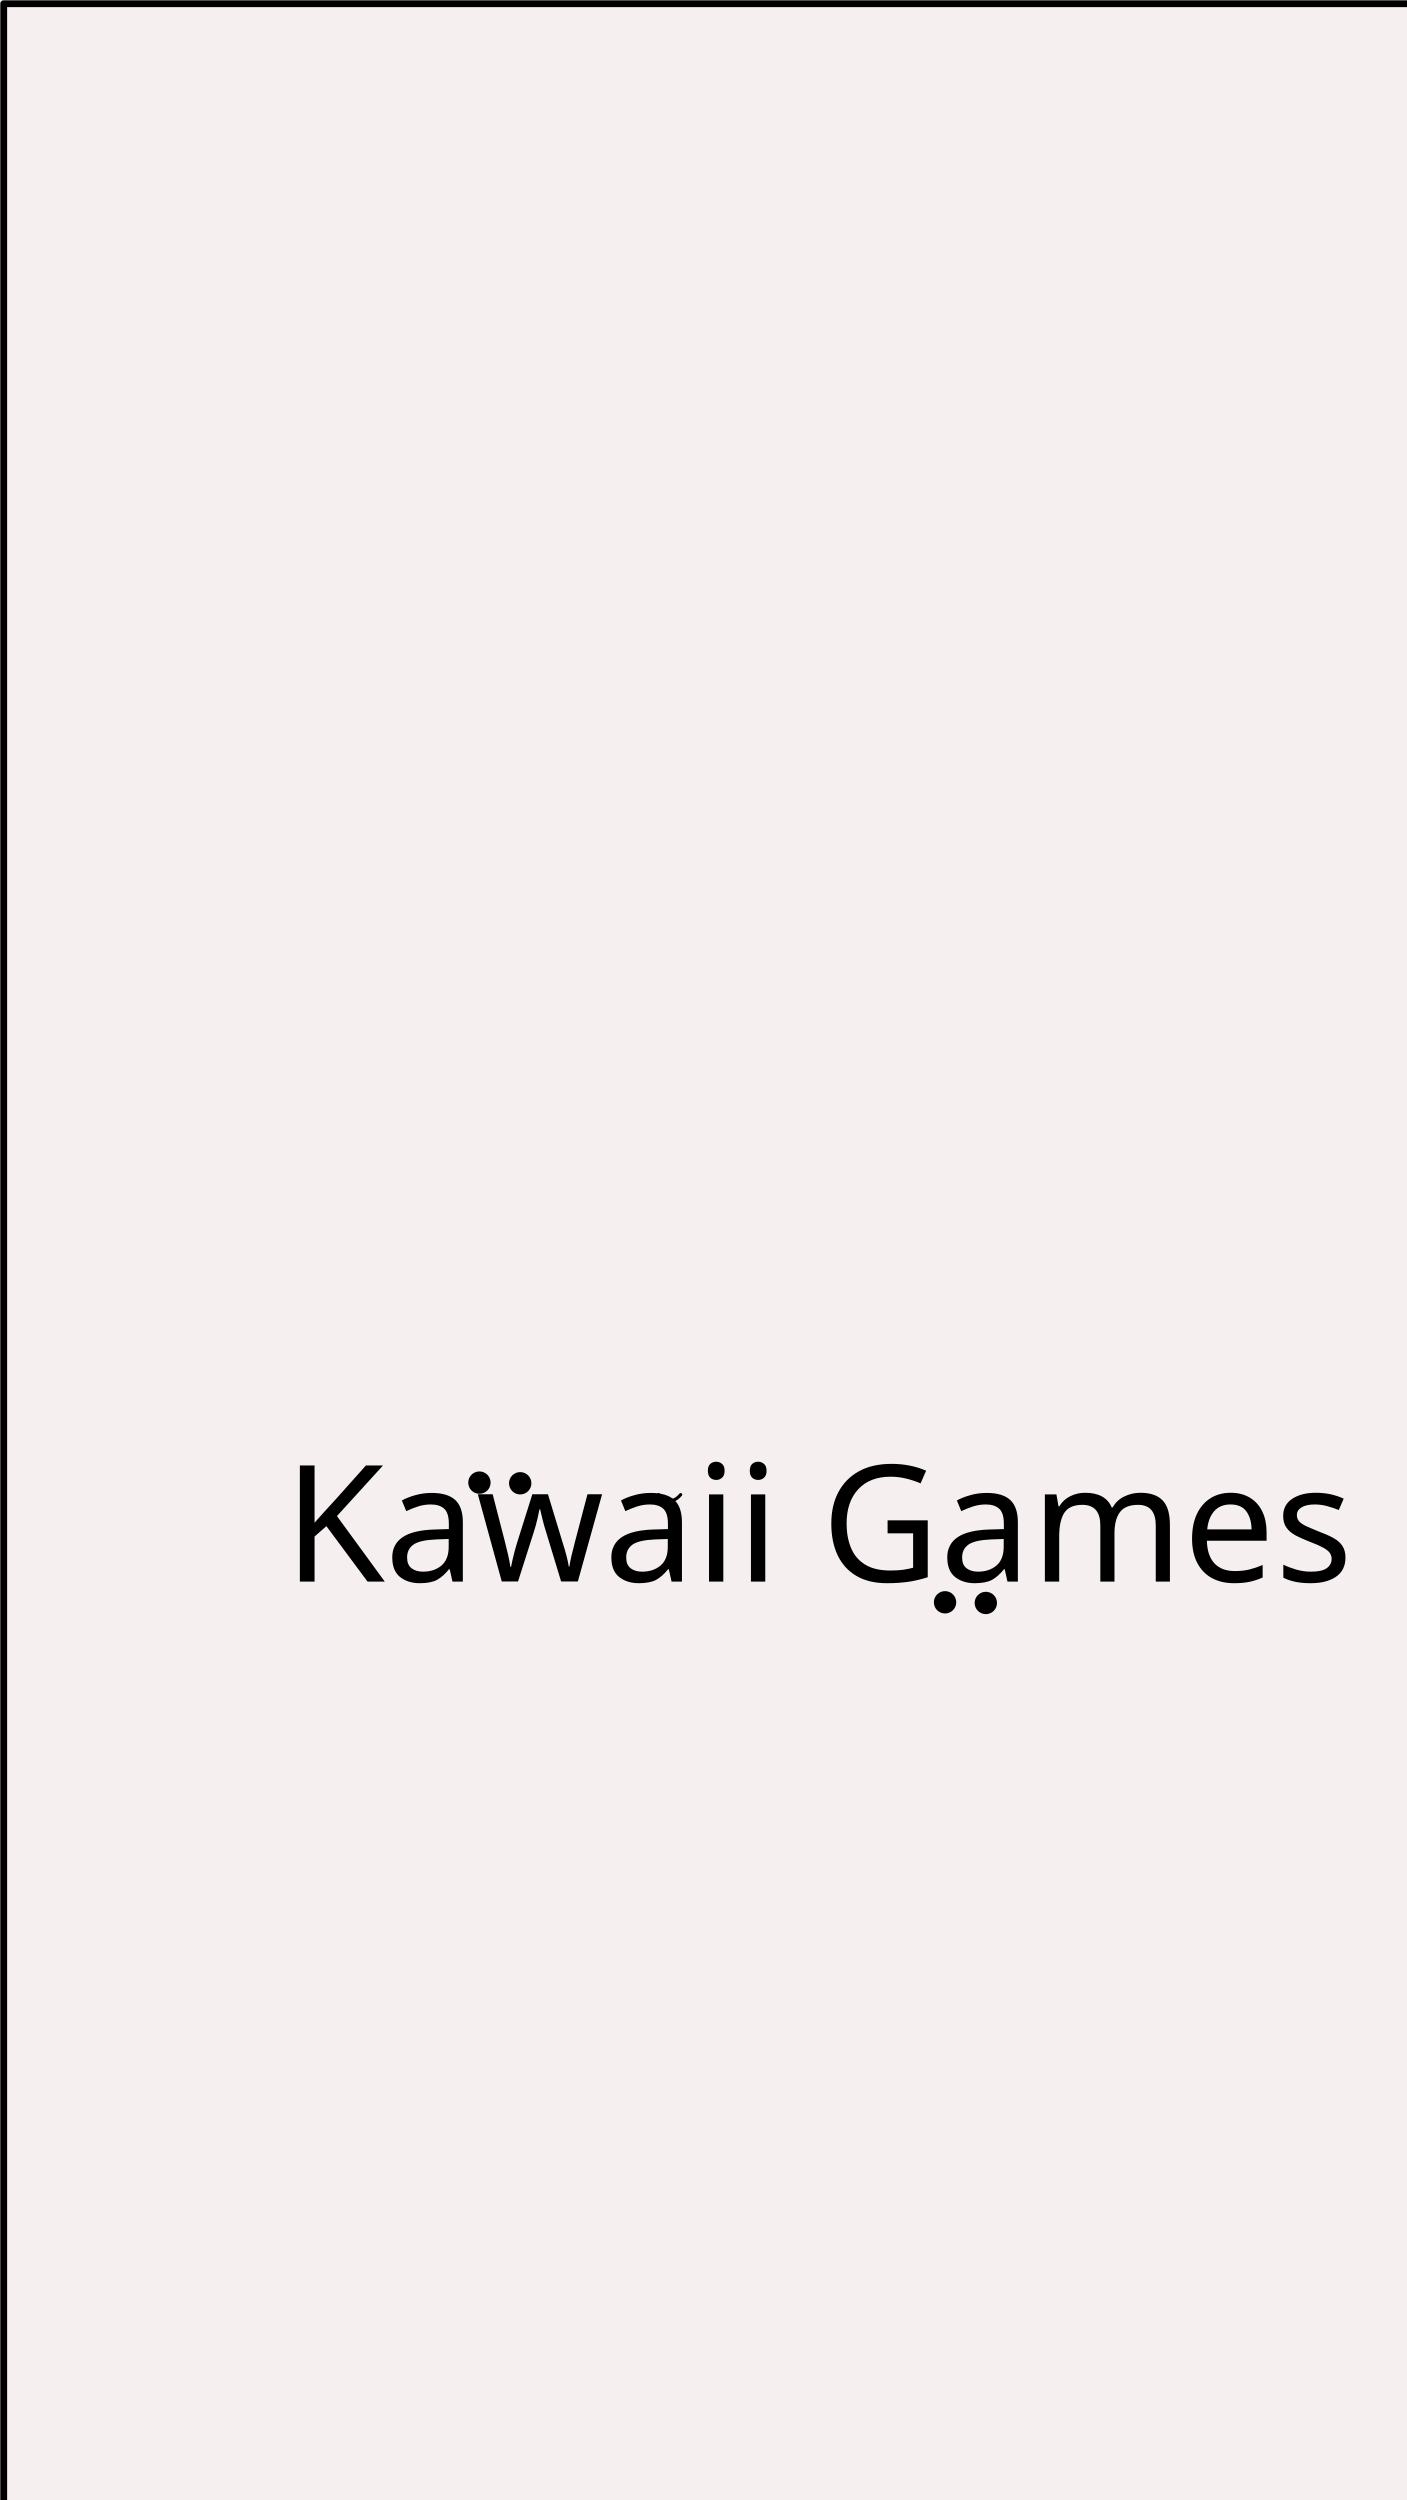
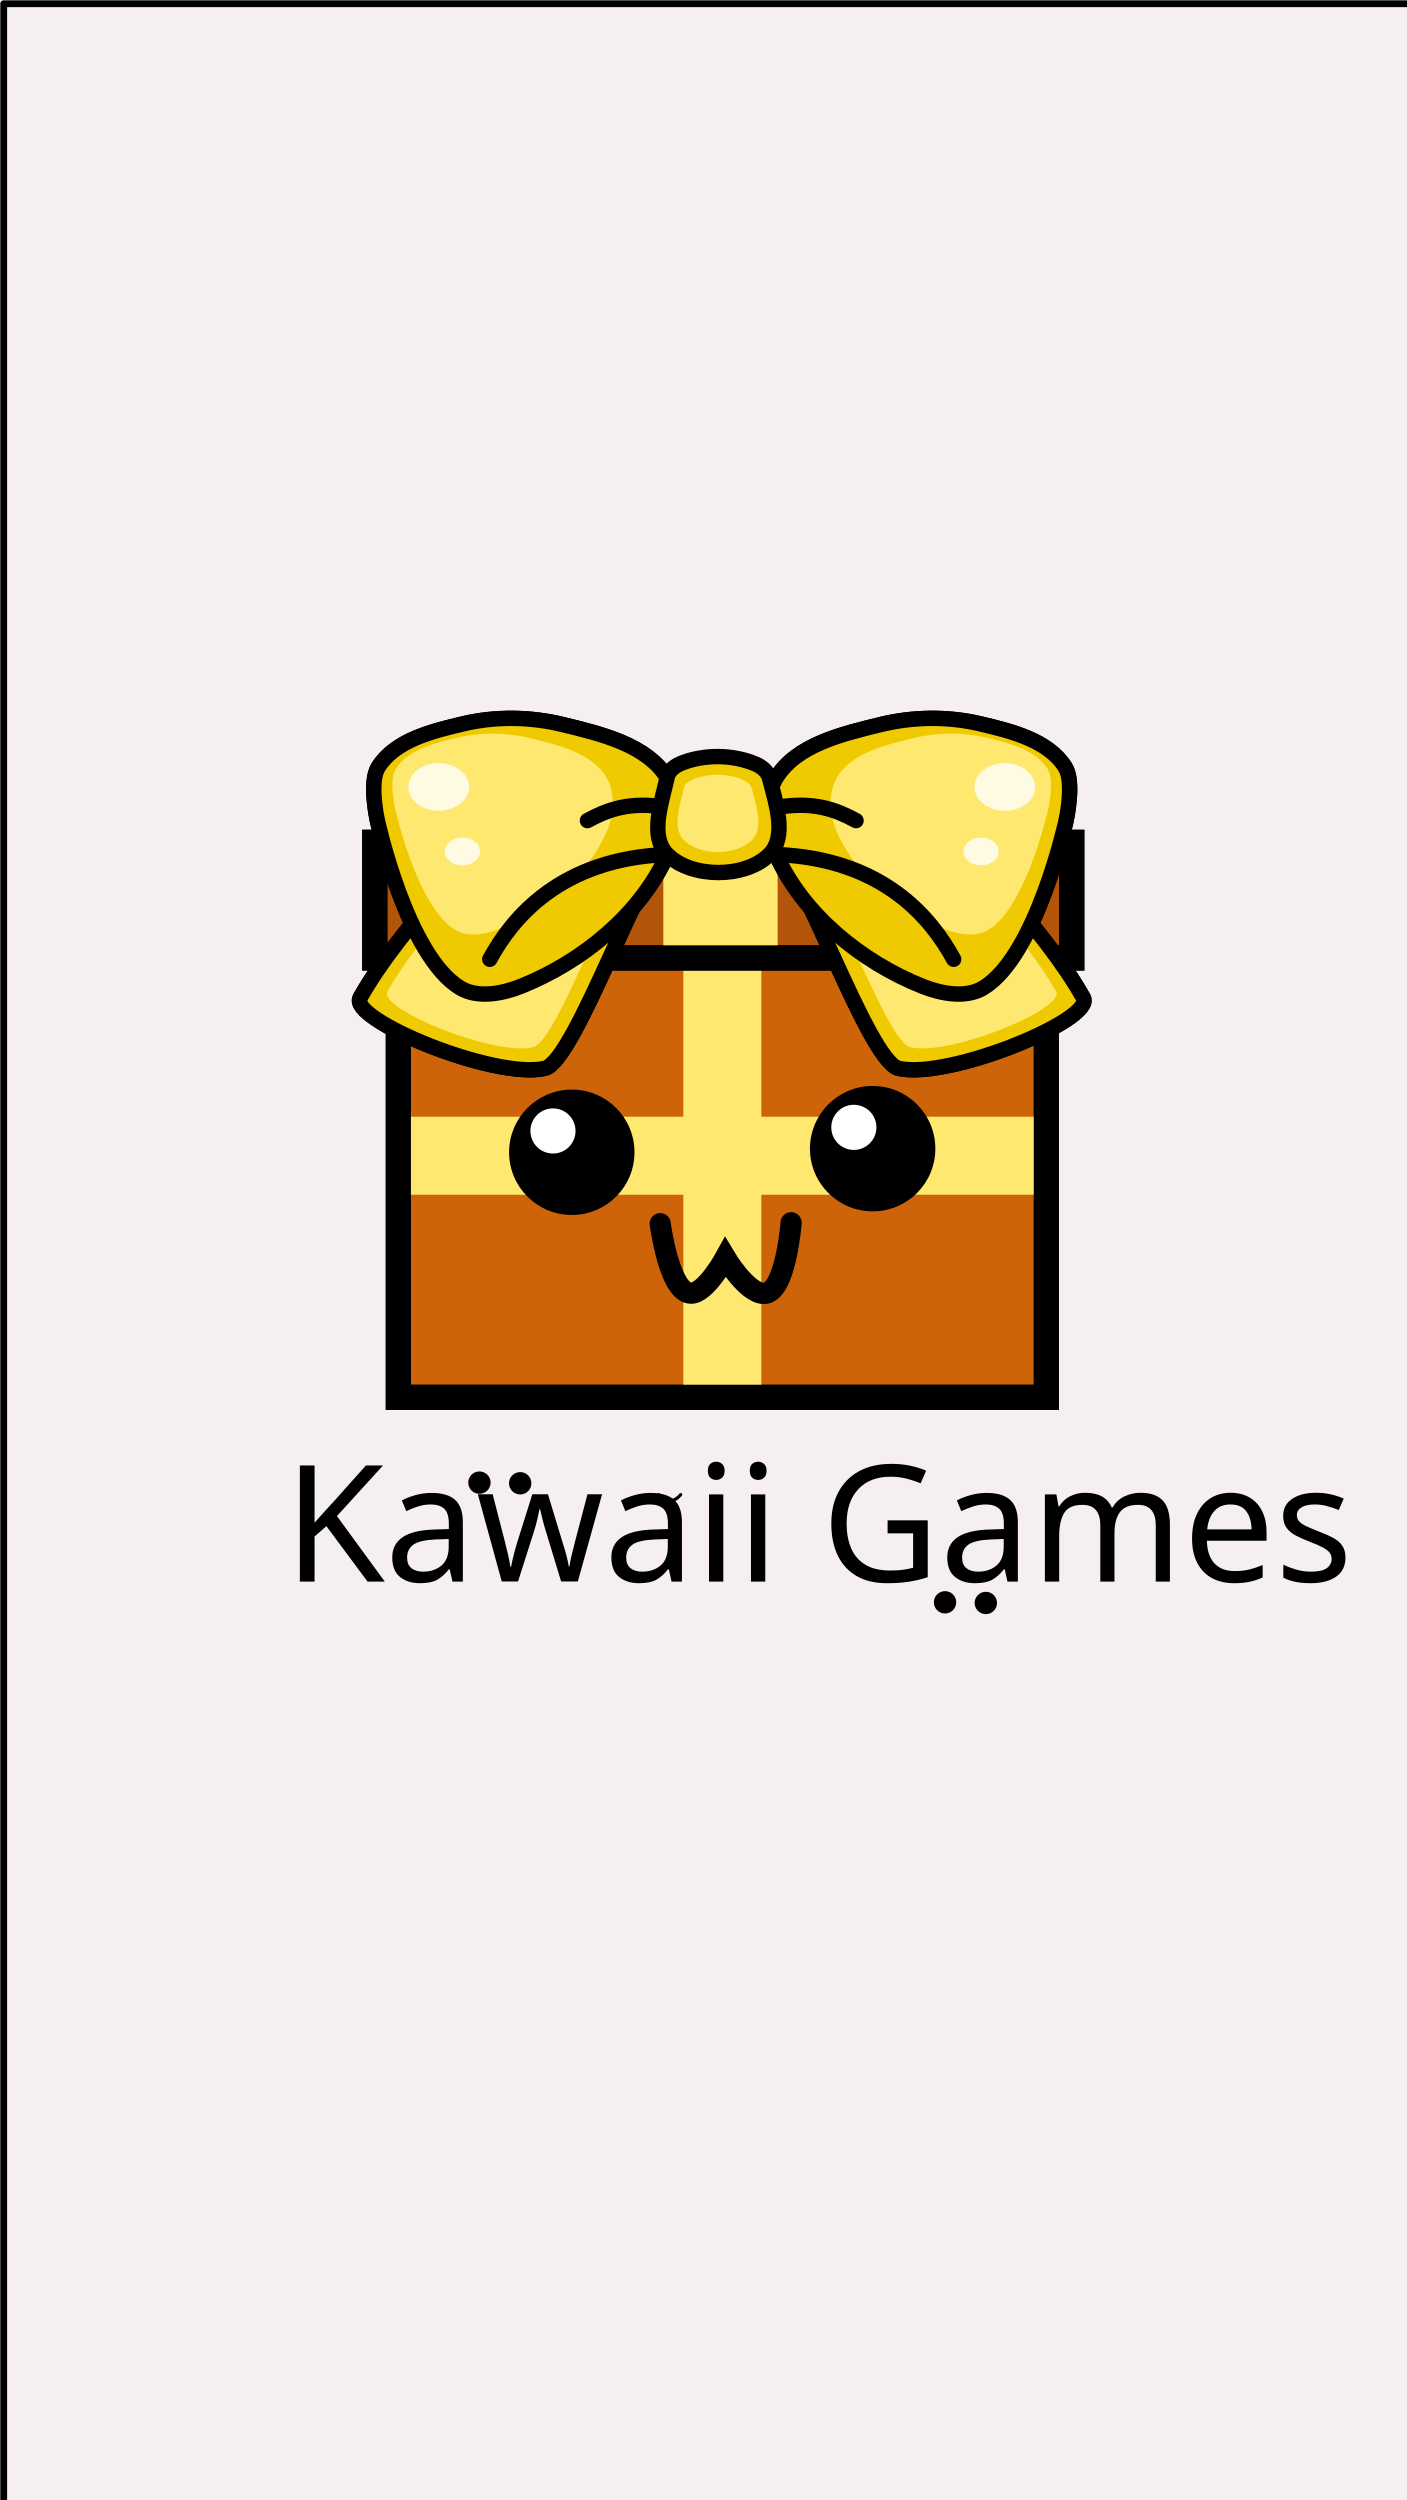
<svg xmlns="http://www.w3.org/2000/svg" width="1080" height="1920" viewBox="0 0 285.75 508" version="1.1" id="svg2546">
  <defs id="defs2540" />
  <g id="layer1" transform="translate(0,211)">
    <rect style="opacity:1;fill:#f5efef;fill-opacity:1;fill-rule:nonzero;stroke:#000000;stroke-width:1.386;stroke-linecap:round;stroke-linejoin:round;stroke-miterlimit:4;stroke-dasharray:none;stroke-opacity:1" id="rect3091" width="288.018" height="510.268" x="0.756" y="-210.244" />
    <text xml:space="preserve" style="font-style:normal;font-variant:normal;font-weight:normal;font-stretch:normal;font-size:10.583px;line-height:125%;font-family:'Mf Fine Again';-inkscape-font-specification:'Mf Fine Again';letter-spacing:0px;word-spacing:0px;fill:#000000;fill-opacity:1;stroke:none;stroke-width:0.265px;stroke-linecap:butt;stroke-linejoin:miter;stroke-opacity:1;" x="-277.435" y="-65.101" id="text823">
      <tspan id="tspan821" x="-277.435" y="-55.314" style="stroke-width:0.265px;-inkscape-font-specification:'Mf Fine Again';font-family:'Mf Fine Again';font-weight:normal;font-style:normal;font-stretch:normal;font-variant:normal;" />
    </text>
    <text xml:space="preserve" style="font-style:normal;font-variant:normal;font-weight:normal;font-stretch:normal;font-size:33.053px;line-height:125%;font-family:'Mf Fine Again';-inkscape-font-specification:'Mf Fine Again';letter-spacing:0px;word-spacing:0px;fill:#000000;fill-opacity:1;stroke:none;stroke-width:0.443px;stroke-linecap:butt;stroke-linejoin:miter;stroke-opacity:1" x="57.73" y="110.378" id="text827">
      <tspan id="tspan825" x="57.73" y="110.378" style="stroke-width:0.443px">Kawaii Games</tspan>
    </text>
    <circle style="opacity:1;fill:#000000;fill-opacity:1;fill-rule:nonzero;stroke:none;stroke-width:0.982;stroke-linecap:round;stroke-linejoin:round;stroke-miterlimit:4;stroke-dasharray:none;stroke-opacity:1" id="path829" cx="97.42" cy="90.267" r="2.272" />
    <circle r="2.272" cy="90.401" cx="105.705" id="circle831" style="opacity:1;fill:#000000;fill-opacity:1;fill-rule:nonzero;stroke:none;stroke-width:0.982;stroke-linecap:round;stroke-linejoin:round;stroke-miterlimit:4;stroke-dasharray:none;stroke-opacity:1" />
    <circle r="2.272" cy="114.589" cx="192.033" id="circle833" style="opacity:1;fill:#000000;fill-opacity:1;fill-rule:nonzero;stroke:none;stroke-width:0.982;stroke-linecap:round;stroke-linejoin:round;stroke-miterlimit:4;stroke-dasharray:none;stroke-opacity:1" />
    <circle style="opacity:1;fill:#000000;fill-opacity:1;fill-rule:nonzero;stroke:none;stroke-width:0.982;stroke-linecap:round;stroke-linejoin:round;stroke-miterlimit:4;stroke-dasharray:none;stroke-opacity:1" id="circle835" cx="200.319" cy="114.722" r="2.272" />
    <path style="fill:none;fill-rule:evenodd;stroke:#000000;stroke-width:0.641;stroke-linecap:round;stroke-linejoin:round;stroke-miterlimit:4;stroke-dasharray:none;stroke-opacity:1" d="m 133.83,92.711 c 1.428,1.329 2.895,1.882 4.483,0" id="path837" />
+     <g id="g993" transform="matrix(1.933159,0,0,1.933159,639.1386,-65.52702)">
+       <g style="stroke-width:14.876;stroke-miterlimit:4;stroke-dasharray:none" transform="matrix(0.1778577,0,0,0.1778577,-642.2274,40.627)" id="g1502">
+         <rect style="opacity:1;fill:#cd640a;fill-opacity:1;fill-rule:evenodd;stroke:#000000;stroke-width:14.876;stroke-linecap:round;stroke-miterlimit:4;stroke-dasharray:none;stroke-opacity:1" id="rect1492" width="382.976" height="291.226" x="1987.429" y="-116.957" />
+         <g style="stroke-width:14.876;stroke-miterlimit:4;stroke-dasharray:none" id="g1500">
+           <rect y="-111.691" x="2155.858" height="280.633" width="46.11" id="rect1494" style="opacity:1;fill:#ffe86f;fill-opacity:1;fill-rule:evenodd;stroke:none;stroke-width:14.876;stroke-linecap:round;stroke-miterlimit:4;stroke-dasharray:none;stroke-opacity:1" />
+           <rect transform="rotate(90)" style="opacity:1;fill:#ffe86f;fill-opacity:1;fill-rule:evenodd;stroke:none;stroke-width:14.876;stroke-linecap:round;stroke-miterlimit:4;stroke-dasharray:none;stroke-opacity:1" id="rect1496" width="46.11" height="372.047" x="8.458" y="-2365.038" />
+           <rect style="opacity:1;fill:none;fill-opacity:1;fill-rule:evenodd;stroke:#000000;stroke-width:14.876;stroke-linecap:round;stroke-miterlimit:4;stroke-dasharray:none;stroke-opacity:1" id="rect1498" width="382.976" height="291.226" x="1987.429" y="-116.957" />
+         </g>
+       </g>
+       <rect style="opacity:1;fill:#b25508;fill-opacity:1;fill-rule:evenodd;stroke:#000000;stroke-width:2.646;stroke-linecap:round;stroke-miterlimit:4;stroke-dasharray:none;stroke-opacity:1" id="rect1504" width="73.264" height="12.152" x="-291.224" y="13.286" />
+       <rect y="13.65" x="-260.894" height="11.365" width="12.016" id="rect1506" style="opacity:1;fill:#ffe86f;fill-opacity:1;fill-rule:evenodd;stroke:none;stroke-width:2.646;stroke-linecap:round;stroke-miterlimit:4;stroke-dasharray:none;stroke-opacity:1" />
+       <rect y="13.286" x="-291.224" height="12.152" width="73.264" id="rect1508" style="opacity:1;fill:none;fill-opacity:1;fill-rule:evenodd;stroke:#000000;stroke-width:2.646;stroke-linecap:round;stroke-miterlimit:4;stroke-dasharray:none;stroke-opacity:1" />
+       <g transform="matrix(0.2609747,0,0,0.2609747,-341.959,-95.3778)" id="g1516">
+         <circle style="opacity:1;fill:#000000;fill-opacity:1;fill-rule:evenodd;stroke:none;stroke-width:10;stroke-linecap:round;stroke-miterlimit:4;stroke-dasharray:none;stroke-opacity:1" id="circle1512" cx="273.751" cy="541.225" r="25.254" />
+         <circle style="opacity:1;fill:#ffffff;fill-opacity:1;fill-rule:evenodd;stroke:none;stroke-width:10;stroke-linecap:round;stroke-miterlimit:4;stroke-dasharray:none;stroke-opacity:1" id="circle1514" cx="266.175" cy="532.639" r="9.091" />
+       </g>
+       <path id="path1518" d="m -261.222,53.37 c 0,0 0.947,7.325 3.252,7.312 1.562,-0.009 3.601,-3.733 3.601,-3.733 0,0 2.235,3.744 4.04,3.762 2.304,0.023 2.865,-7.435 2.865,-7.435" style="fill:none;fill-rule:evenodd;stroke:#000000;stroke-width:2.227;stroke-linecap:round;stroke-linejoin:miter;stroke-miterlimit:4;stroke-dasharray:none;stroke-opacity:1" />
+       <g id="g1592" transform="matrix(0.2902723,0,0,0.2902723,-1437.918,29.74334)">
+         <g transform="matrix(0.937067,0,0,0.937067,1454.763,95.02434)" id="g1590">
+           <path style="fill:#f0ca00;fill-opacity:1;fill-rule:evenodd;stroke:#000000;stroke-width:5.95;stroke-linecap:butt;stroke-linejoin:miter;stroke-miterlimit:4;stroke-dasharray:none;stroke-opacity:1" d="m 2818.35,-157.2 c 8.212,-0.857 35.394,79.95 47.356,82.65 19.534,4.409 75.991,-18.943 71.341,-27.268 -14.777,-26.459 -49.802,-63.508 -77.683,-86.561 l -40.902,13 z" id="path1520" />
+           <path id="path1522" d="m 2832.867,-147.929 c 6.481,-0.677 27.932,63.095 37.373,65.226 15.416,3.48 59.971,-14.949 56.301,-21.52 -11.662,-20.881 -39.303,-50.12 -61.306,-68.312 l -32.279,10.259 z" style="fill:#ffe86f;fill-opacity:1;fill-rule:evenodd;stroke:none;stroke-width:4.696;stroke-linecap:butt;stroke-linejoin:miter;stroke-miterlimit:4;stroke-dasharray:none;stroke-opacity:1" />
+           <path style="fill:#f0ca00;fill-opacity:1;fill-rule:evenodd;stroke:#000000;stroke-width:5.95;stroke-linecap:butt;stroke-linejoin:miter;stroke-miterlimit:4;stroke-dasharray:none;stroke-opacity:1" d="m 2818.35,-157.2 c 10.317,23.179 32.991,41.529 56.551,50.943 7.265,2.903 16.761,4.67 23.463,0.634 20.61,-12.411 32.024,-64.683 32.024,-64.683 0,0 3.318,-14.779 -0.317,-20.61 -6.526,-10.469 -20.968,-13.974 -32.975,-16.805 -12.448,-2.935 -25.944,-2.724 -38.366,0.317 -14.678,3.593 -32.489,7.721 -40.381,20.608 -5.152,8.413 -4.011,20.582 0,29.595 z" id="path1524" />
+           <path id="path1526" d="m 2841.952,-165.59 c 7.516,16.887 24.036,30.256 41.2,37.115 5.293,2.115 12.211,3.403 17.094,0.462 15.015,-9.042 23.331,-47.125 23.331,-47.125 0,0 2.417,-10.767 -0.231,-15.015 -4.755,-7.627 -15.276,-10.181 -24.024,-12.243 -9.069,-2.138 -18.901,-1.984 -27.951,0.231 -10.694,2.618 -23.67,5.625 -29.419,15.014 -3.753,6.129 -2.922,14.995 0,21.561 z" style="fill:#ffe86f;fill-opacity:1;fill-rule:evenodd;stroke:none;stroke-width:4.335;stroke-linecap:butt;stroke-linejoin:miter;stroke-miterlimit:4;stroke-dasharray:none;stroke-opacity:1" />
+           <path style="fill:#f0ca00;fill-opacity:1;fill-rule:evenodd;stroke:#000000;stroke-width:5.95;stroke-linecap:round;stroke-linejoin:miter;stroke-miterlimit:4;stroke-dasharray:none;stroke-opacity:1" d="m 2818.35,-157.2 c 41.461,1.601 60.03,24.747 68.6,40.48" id="path1528" />
+           <path style="fill:#83e255;fill-opacity:1;fill-rule:evenodd;stroke:#000000;stroke-width:5.95;stroke-linecap:round;stroke-linejoin:miter;stroke-miterlimit:4;stroke-dasharray:none;stroke-opacity:1" d="m 2818.463,-175.378 c 14.411,-2.468 23.021,0.865 30.756,5.073" id="path1530" />
+           <ellipse transform="scale(-1,1)" style="opacity:0.795;fill:#ffffff;fill-opacity:1;fill-rule:nonzero;stroke:none;stroke-width:8.409;stroke-linecap:round;stroke-linejoin:round;stroke-miterlimit:4;stroke-dasharray:none;stroke-opacity:1" id="ellipse1532" cx="-2906.696" cy="-183.296" rx="11.719" ry="9.208" />
+           <ellipse transform="scale(-1,1)" ry="5.357" rx="6.818" cy="-158.352" cx="-2897.533" id="ellipse1534" style="opacity:0.795;fill:#ffffff;fill-opacity:1;fill-rule:nonzero;stroke:none;stroke-width:4.893;stroke-linecap:round;stroke-linejoin:round;stroke-miterlimit:4;stroke-dasharray:none;stroke-opacity:1" />
+           <path id="path1536" d="m 2818.35,-157.2 c 8.212,-0.857 35.394,79.95 47.356,82.65 19.534,4.409 75.991,-18.943 71.341,-27.268 -14.777,-26.459 -49.802,-63.508 -77.683,-86.561 l -40.902,13 z" style="fill:#f0ca00;fill-opacity:1;fill-rule:evenodd;stroke:#000000;stroke-width:5.95;stroke-linecap:butt;stroke-linejoin:miter;stroke-miterlimit:4;stroke-dasharray:none;stroke-opacity:1" />
+           <path style="fill:#ffe86f;fill-opacity:1;fill-rule:evenodd;stroke:none;stroke-width:4.696;stroke-linecap:butt;stroke-linejoin:miter;stroke-miterlimit:4;stroke-dasharray:none;stroke-opacity:1" d="m 2832.867,-147.929 c 6.481,-0.677 27.932,63.095 37.373,65.226 15.416,3.48 59.971,-14.949 56.301,-21.52 -11.662,-20.881 -39.303,-50.12 -61.306,-68.312 l -32.279,10.259 z" id="path1538" />
+           <path id="path1540" d="m 2818.35,-157.2 c 10.317,23.179 32.991,41.529 56.551,50.943 7.265,2.903 16.761,4.67 23.463,0.634 20.61,-12.411 32.024,-64.683 32.024,-64.683 0,0 3.318,-14.779 -0.317,-20.61 -6.526,-10.469 -20.968,-13.974 -32.975,-16.805 -12.448,-2.935 -25.944,-2.724 -38.366,0.317 -14.678,3.593 -32.489,7.721 -40.381,20.608 -5.152,8.413 -4.011,20.582 0,29.595 z" style="fill:#f0ca00;fill-opacity:1;fill-rule:evenodd;stroke:#000000;stroke-width:5.95;stroke-linecap:butt;stroke-linejoin:miter;stroke-miterlimit:4;stroke-dasharray:none;stroke-opacity:1" />
+           <path style="fill:#ffe86f;fill-opacity:1;fill-rule:evenodd;stroke:none;stroke-width:4.335;stroke-linecap:butt;stroke-linejoin:miter;stroke-miterlimit:4;stroke-dasharray:none;stroke-opacity:1" d="m 2841.952,-165.59 c 7.516,16.887 24.036,30.256 41.2,37.115 5.293,2.115 12.211,3.403 17.094,0.462 15.015,-9.042 23.331,-47.125 23.331,-47.125 0,0 2.417,-10.767 -0.231,-15.015 -4.755,-7.627 -15.276,-10.181 -24.024,-12.243 -9.069,-2.138 -18.901,-1.984 -27.951,0.231 -10.694,2.618 -23.67,5.625 -29.419,15.014 -3.753,6.129 -2.922,14.995 0,21.561 z" id="path1542" />
+           <path id="path1544" d="m 2818.35,-157.2 c 41.461,1.601 60.03,24.747 68.6,40.48" style="fill:#f0ca00;fill-opacity:1;fill-rule:evenodd;stroke:#000000;stroke-width:5.95;stroke-linecap:round;stroke-linejoin:miter;stroke-miterlimit:4;stroke-dasharray:none;stroke-opacity:1" />
+           <path id="path1546" d="m 2818.463,-175.378 c 14.411,-2.468 23.021,0.865 30.756,5.073" style="fill:#83e255;fill-opacity:1;fill-rule:evenodd;stroke:#000000;stroke-width:5.95;stroke-linecap:round;stroke-linejoin:miter;stroke-miterlimit:4;stroke-dasharray:none;stroke-opacity:1" />
+           <ellipse transform="scale(-1,1)" ry="9.208" rx="11.719" cy="-183.296" cx="-2906.696" id="ellipse1548" style="opacity:0.795;fill:#ffffff;fill-opacity:1;fill-rule:nonzero;stroke:none;stroke-width:8.409;stroke-linecap:round;stroke-linejoin:round;stroke-miterlimit:4;stroke-dasharray:none;stroke-opacity:1" />
+           <ellipse transform="scale(-1,1)" style="opacity:0.795;fill:#ffffff;fill-opacity:1;fill-rule:nonzero;stroke:none;stroke-width:4.893;stroke-linecap:round;stroke-linejoin:round;stroke-miterlimit:4;stroke-dasharray:none;stroke-opacity:1" id="ellipse1550" cx="-2897.533" cy="-158.352" rx="6.818" ry="5.357" />
+           <g id="g1584">
+             <path style="fill:#f0ca00;fill-opacity:1;fill-rule:evenodd;stroke:#000000;stroke-width:5.95;stroke-linecap:butt;stroke-linejoin:miter;stroke-miterlimit:4;stroke-dasharray:none;stroke-opacity:1" d="m 2776.291,-157.2 c -8.212,-0.857 -35.394,79.95 -47.356,82.65 -19.534,4.409 -75.991,-18.943 -71.341,-27.268 14.777,-26.459 49.802,-63.508 77.683,-86.561 l 40.902,13 z" id="path1552" />
+             <path id="path1554" d="m 2761.775,-147.929 c -6.481,-0.677 -27.932,63.095 -37.373,65.226 -15.416,3.48 -59.971,-14.949 -56.301,-21.52 11.662,-20.881 39.303,-50.12 61.306,-68.312 l 32.279,10.259 z" style="fill:#ffe86f;fill-opacity:1;fill-rule:evenodd;stroke:none;stroke-width:4.696;stroke-linecap:butt;stroke-linejoin:miter;stroke-miterlimit:4;stroke-dasharray:none;stroke-opacity:1" />
+             <path style="fill:#f0ca00;fill-opacity:1;fill-rule:evenodd;stroke:#000000;stroke-width:5.95;stroke-linecap:butt;stroke-linejoin:miter;stroke-miterlimit:4;stroke-dasharray:none;stroke-opacity:1" d="m 2776.291,-157.2 c -10.317,23.179 -32.991,41.529 -56.551,50.943 -7.265,2.903 -16.761,4.67 -23.463,0.634 -20.61,-12.411 -32.024,-64.683 -32.024,-64.683 0,0 -3.318,-14.779 0.317,-20.61 6.526,-10.469 20.968,-13.974 32.975,-16.805 12.448,-2.935 25.944,-2.724 38.366,0.317 14.678,3.593 32.489,7.721 40.381,20.608 5.152,8.413 4.011,20.582 0,29.595 z" id="path1556" />
+             <path id="path1558" d="m 2752.69,-165.59 c -7.516,16.887 -24.036,30.256 -41.2,37.115 -5.293,2.115 -12.211,3.403 -17.094,0.462 -15.015,-9.042 -23.331,-47.125 -23.331,-47.125 0,0 -2.417,-10.767 0.231,-15.015 4.755,-7.627 15.276,-10.181 24.024,-12.243 9.069,-2.138 18.901,-1.984 27.951,0.231 10.694,2.618 23.67,5.625 29.419,15.014 3.753,6.129 2.922,14.995 0,21.561 z" style="fill:#ffe86f;fill-opacity:1;fill-rule:evenodd;stroke:none;stroke-width:4.335;stroke-linecap:butt;stroke-linejoin:miter;stroke-miterlimit:4;stroke-dasharray:none;stroke-opacity:1" />
+             <path style="fill:#f0ca00;fill-opacity:1;fill-rule:evenodd;stroke:#000000;stroke-width:5.95;stroke-linecap:round;stroke-linejoin:miter;stroke-miterlimit:4;stroke-dasharray:none;stroke-opacity:1" d="m 2776.291,-157.2 c -41.461,1.601 -60.03,24.747 -68.6,40.48" id="path1560" />
+             <path style="fill:#83e255;fill-opacity:1;fill-rule:evenodd;stroke:#000000;stroke-width:5.95;stroke-linecap:round;stroke-linejoin:miter;stroke-miterlimit:4;stroke-dasharray:none;stroke-opacity:1" d="m 2776.179,-175.378 c -14.411,-2.468 -23.021,0.865 -30.756,5.073" id="path1562" />
+             <ellipse style="opacity:0.795;fill:#ffffff;fill-opacity:1;fill-rule:nonzero;stroke:none;stroke-width:8.409;stroke-linecap:round;stroke-linejoin:round;stroke-miterlimit:4;stroke-dasharray:none;stroke-opacity:1" id="ellipse1564" cx="2687.946" cy="-183.296" rx="11.719" ry="9.208" />
+             <ellipse ry="5.357" rx="6.818" cy="-158.352" cx="2697.108" id="ellipse1566" style="opacity:0.795;fill:#ffffff;fill-opacity:1;fill-rule:nonzero;stroke:none;stroke-width:4.893;stroke-linecap:round;stroke-linejoin:round;stroke-miterlimit:4;stroke-dasharray:none;stroke-opacity:1" />
+             <path id="path1568" d="m 2776.291,-157.2 c -8.212,-0.857 -35.394,79.95 -47.356,82.65 -19.534,4.409 -75.991,-18.943 -71.341,-27.268 14.777,-26.459 49.802,-63.508 77.683,-86.561 l 40.902,13 z" style="fill:#f0ca00;fill-opacity:1;fill-rule:evenodd;stroke:#000000;stroke-width:5.95;stroke-linecap:butt;stroke-linejoin:miter;stroke-miterlimit:4;stroke-dasharray:none;stroke-opacity:1" />
+             <path style="fill:#ffe86f;fill-opacity:1;fill-rule:evenodd;stroke:none;stroke-width:4.696;stroke-linecap:butt;stroke-linejoin:miter;stroke-miterlimit:4;stroke-dasharray:none;stroke-opacity:1" d="m 2761.775,-147.929 c -6.481,-0.677 -27.932,63.095 -37.373,65.226 -15.416,3.48 -59.971,-14.949 -56.301,-21.52 11.662,-20.881 39.303,-50.12 61.306,-68.312 l 32.279,10.259 z" id="path1570" />
+             <path id="path1572" d="m 2776.291,-157.2 c -10.317,23.179 -32.991,41.529 -56.551,50.943 -7.265,2.903 -16.761,4.67 -23.463,0.634 -20.61,-12.411 -32.024,-64.683 -32.024,-64.683 0,0 -3.318,-14.779 0.317,-20.61 6.526,-10.469 20.968,-13.974 32.975,-16.805 12.448,-2.935 25.944,-2.724 38.366,0.317 14.678,3.593 32.489,7.721 40.381,20.608 5.152,8.413 4.011,20.582 0,29.595 z" style="fill:#f0ca00;fill-opacity:1;fill-rule:evenodd;stroke:#000000;stroke-width:5.95;stroke-linecap:butt;stroke-linejoin:miter;stroke-miterlimit:4;stroke-dasharray:none;stroke-opacity:1" />
+             <path style="fill:#ffe86f;fill-opacity:1;fill-rule:evenodd;stroke:none;stroke-width:4.335;stroke-linecap:butt;stroke-linejoin:miter;stroke-miterlimit:4;stroke-dasharray:none;stroke-opacity:1" d="m 2752.69,-165.59 c -7.516,16.887 -24.036,30.256 -41.2,37.115 -5.293,2.115 -12.211,3.403 -17.094,0.462 -15.015,-9.042 -23.331,-47.125 -23.331,-47.125 0,0 -2.417,-10.767 0.231,-15.015 4.755,-7.627 15.276,-10.181 24.024,-12.243 9.069,-2.138 18.901,-1.984 27.951,0.231 10.694,2.618 23.67,5.625 29.419,15.014 3.753,6.129 2.922,14.995 0,21.561 z" id="path1574" />
+             <path id="path1576" d="m 2776.291,-157.2 c -41.461,1.601 -60.03,24.747 -68.6,40.48" style="fill:#f0ca00;fill-opacity:1;fill-rule:evenodd;stroke:#000000;stroke-width:5.95;stroke-linecap:round;stroke-linejoin:miter;stroke-miterlimit:4;stroke-dasharray:none;stroke-opacity:1" />
+             <path id="path1578" d="m 2776.179,-175.378 c -14.411,-2.468 -23.021,0.865 -30.756,5.073" style="fill:#83e255;fill-opacity:1;fill-rule:evenodd;stroke:#000000;stroke-width:5.95;stroke-linecap:round;stroke-linejoin:miter;stroke-miterlimit:4;stroke-dasharray:none;stroke-opacity:1" />
+             <ellipse ry="9.208" rx="11.719" cy="-183.296" cx="2687.946" id="ellipse1580" style="opacity:0.795;fill:#ffffff;fill-opacity:1;fill-rule:nonzero;stroke:none;stroke-width:8.409;stroke-linecap:round;stroke-linejoin:round;stroke-miterlimit:4;stroke-dasharray:none;stroke-opacity:1" />
+             <ellipse style="opacity:0.795;fill:#ffffff;fill-opacity:1;fill-rule:nonzero;stroke:none;stroke-width:4.893;stroke-linecap:round;stroke-linejoin:round;stroke-miterlimit:4;stroke-dasharray:none;stroke-opacity:1" id="ellipse1582" cx="2697.108" cy="-158.352" rx="6.818" ry="5.357" />
+           </g>
+           <path style="fill:#f0ca00;fill-opacity:1;fill-rule:evenodd;stroke:#000000;stroke-width:5.95;stroke-linecap:round;stroke-linejoin:round;stroke-miterlimit:4;stroke-dasharray:none;stroke-opacity:1" d="m 2815.751,-186.795 c 2.43,9.45 6.976,22.619 0,29.595 -9.301,9.301 -30.159,9.301 -39.46,0 -7.081,-7.081 -2.111,-20.309 0,-30.043 0.56,-2.584 3.359,-4.438 5.829,-5.381 8.798,-3.36 19.578,-3.225 28.25,0.448 2.336,0.989 4.749,2.924 5.381,5.381 z" id="path1586" />
+           <path id="path1588" d="m 2808.986,-182.521 c 1.62,6.3 4.65,15.079 0,19.729 -6.2,6.2 -20.105,6.2 -26.305,0 -4.721,-4.721 -1.407,-13.539 0,-20.028 0.374,-1.723 2.239,-2.958 3.886,-3.587 5.865,-2.24 13.051,-2.15 18.832,0.299 1.557,0.659 3.166,1.949 3.587,3.587 z" style="fill:#ffe86f;fill-opacity:1;fill-rule:evenodd;stroke:none;stroke-width:3.967;stroke-linecap:round;stroke-linejoin:round;stroke-miterlimit:4;stroke-dasharray:none;stroke-opacity:1" />
+         </g>
+       </g>
+       <g id="g1598" transform="matrix(0.2609747,0,0,0.2609747,-310.334,-95.7574)">
+         <circle r="25.254" cy="541.225" cx="273.751" id="circle1594" style="opacity:1;fill:#000000;fill-opacity:1;fill-rule:evenodd;stroke:none;stroke-width:10;stroke-linecap:round;stroke-miterlimit:4;stroke-dasharray:none;stroke-opacity:1" />
+         <circle r="9.091" cy="532.639" cx="266.175" id="circle1596" style="opacity:1;fill:#ffffff;fill-opacity:1;fill-rule:evenodd;stroke:none;stroke-width:10;stroke-linecap:round;stroke-miterlimit:4;stroke-dasharray:none;stroke-opacity:1" />
+       </g>
+     </g>
  </g>
</svg>
